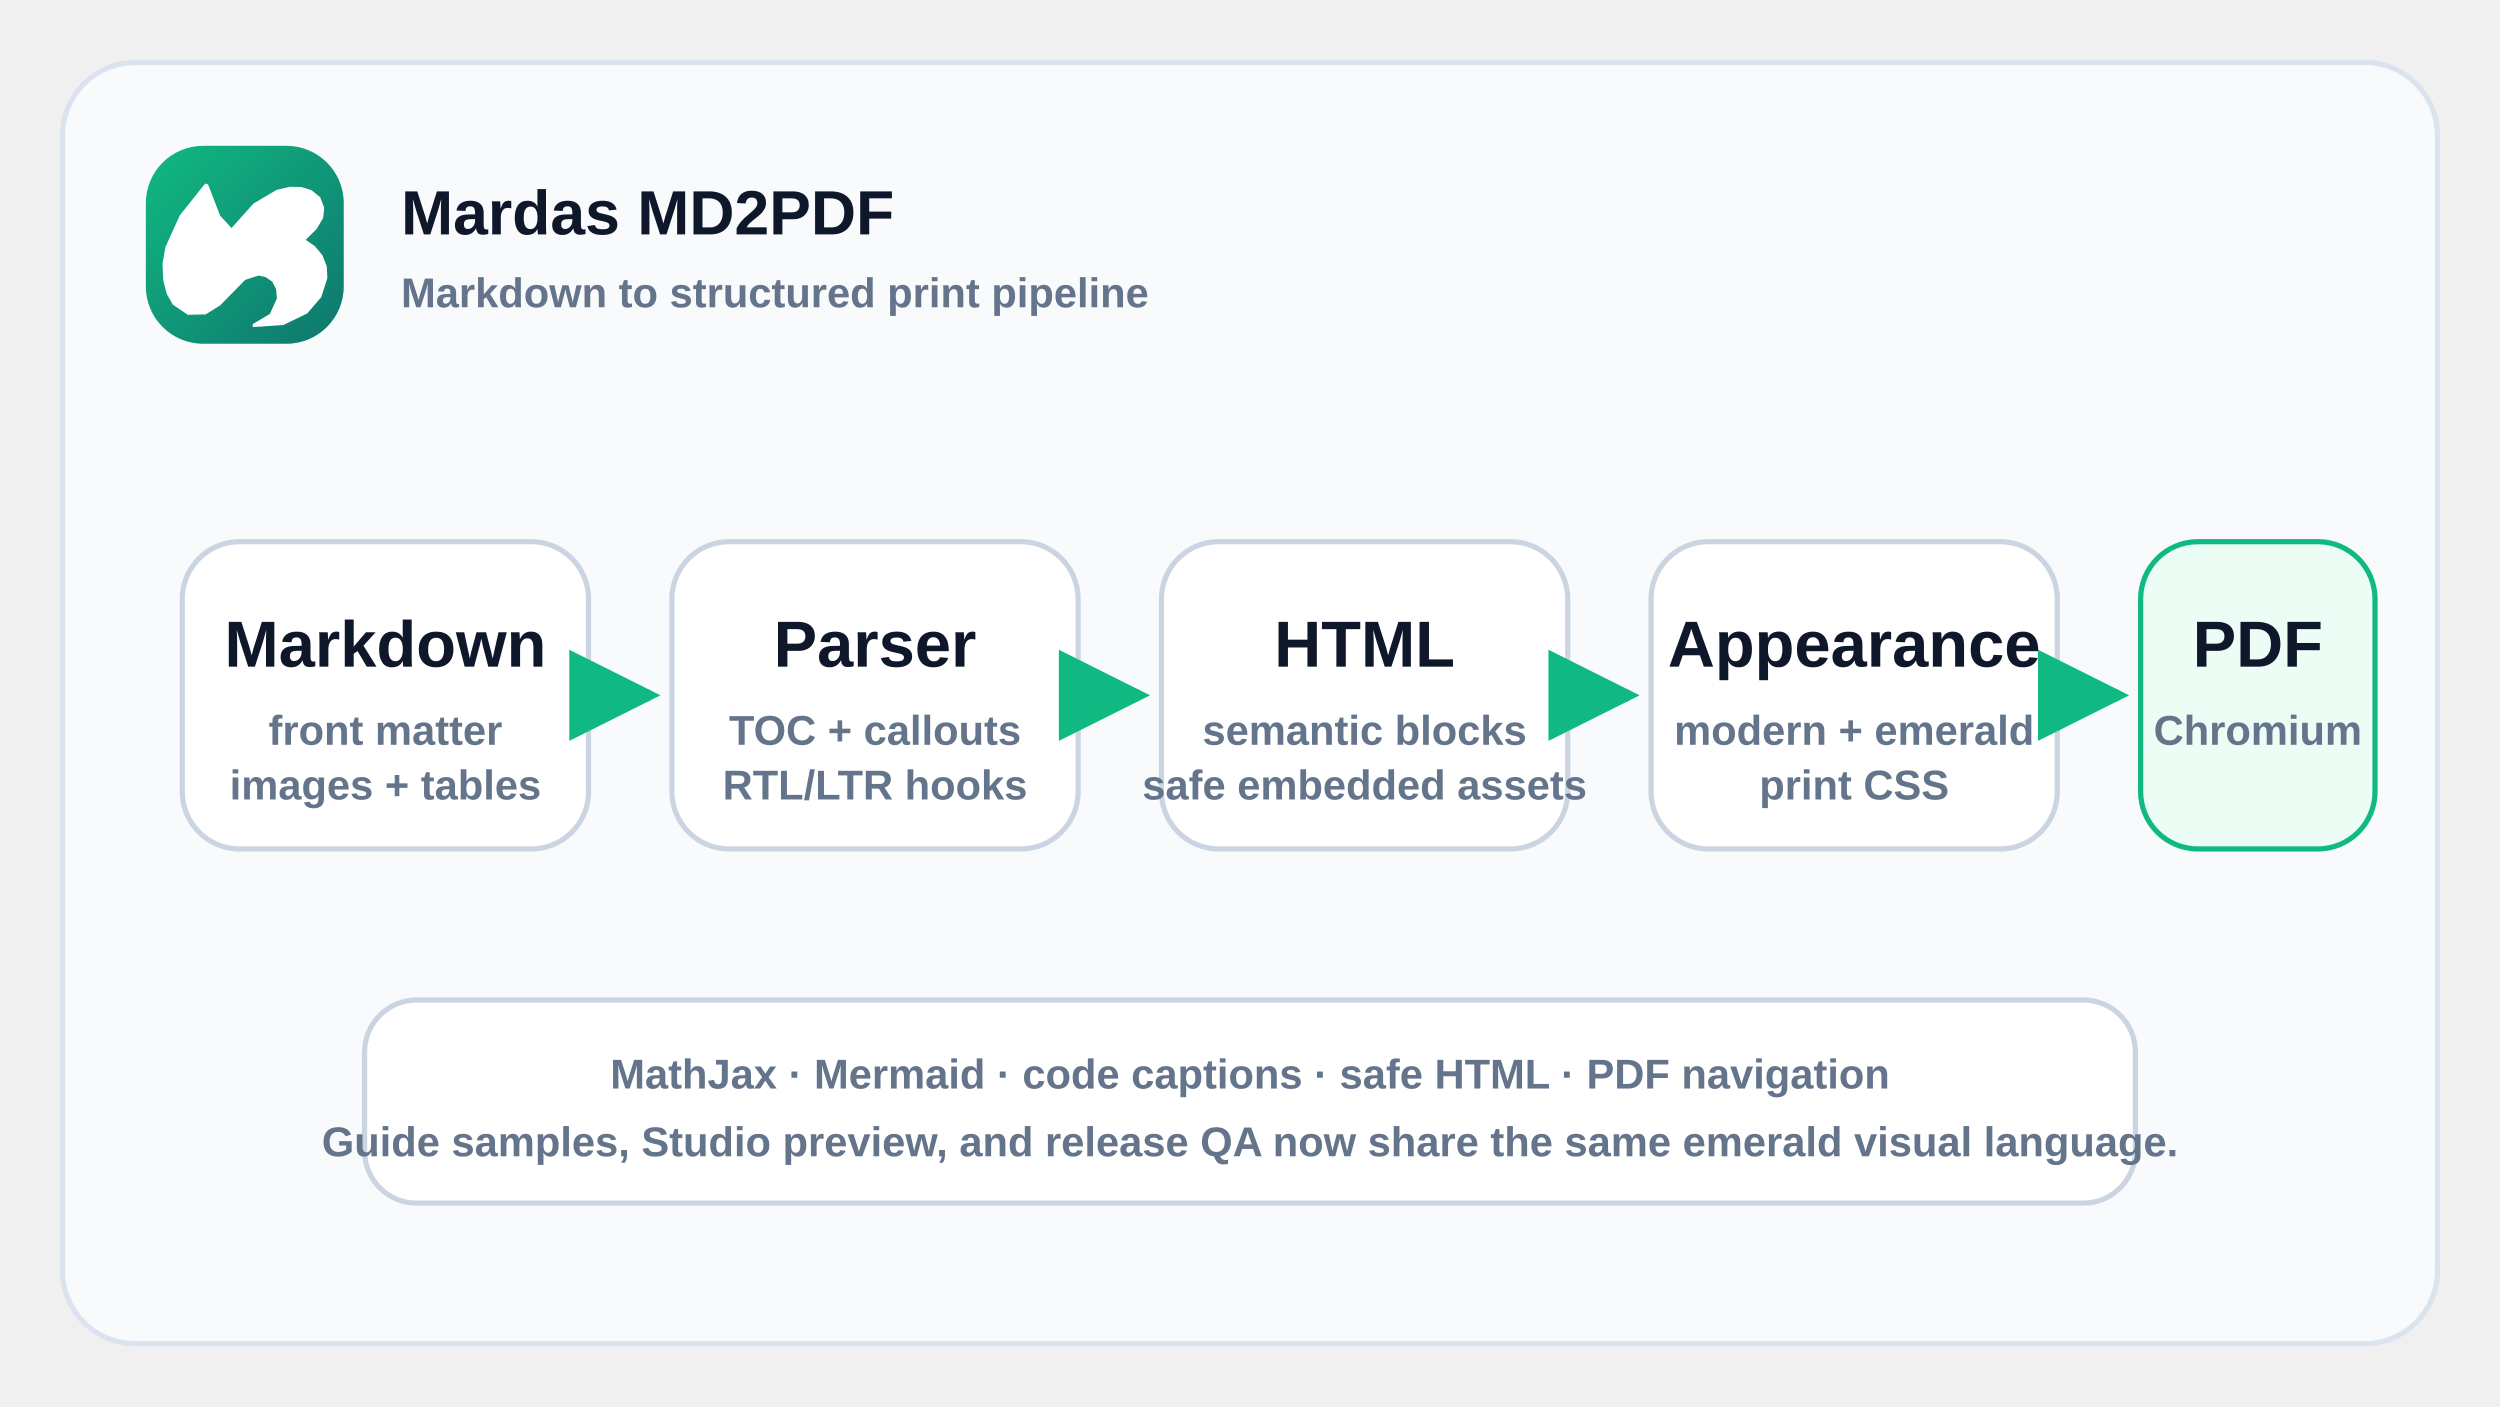
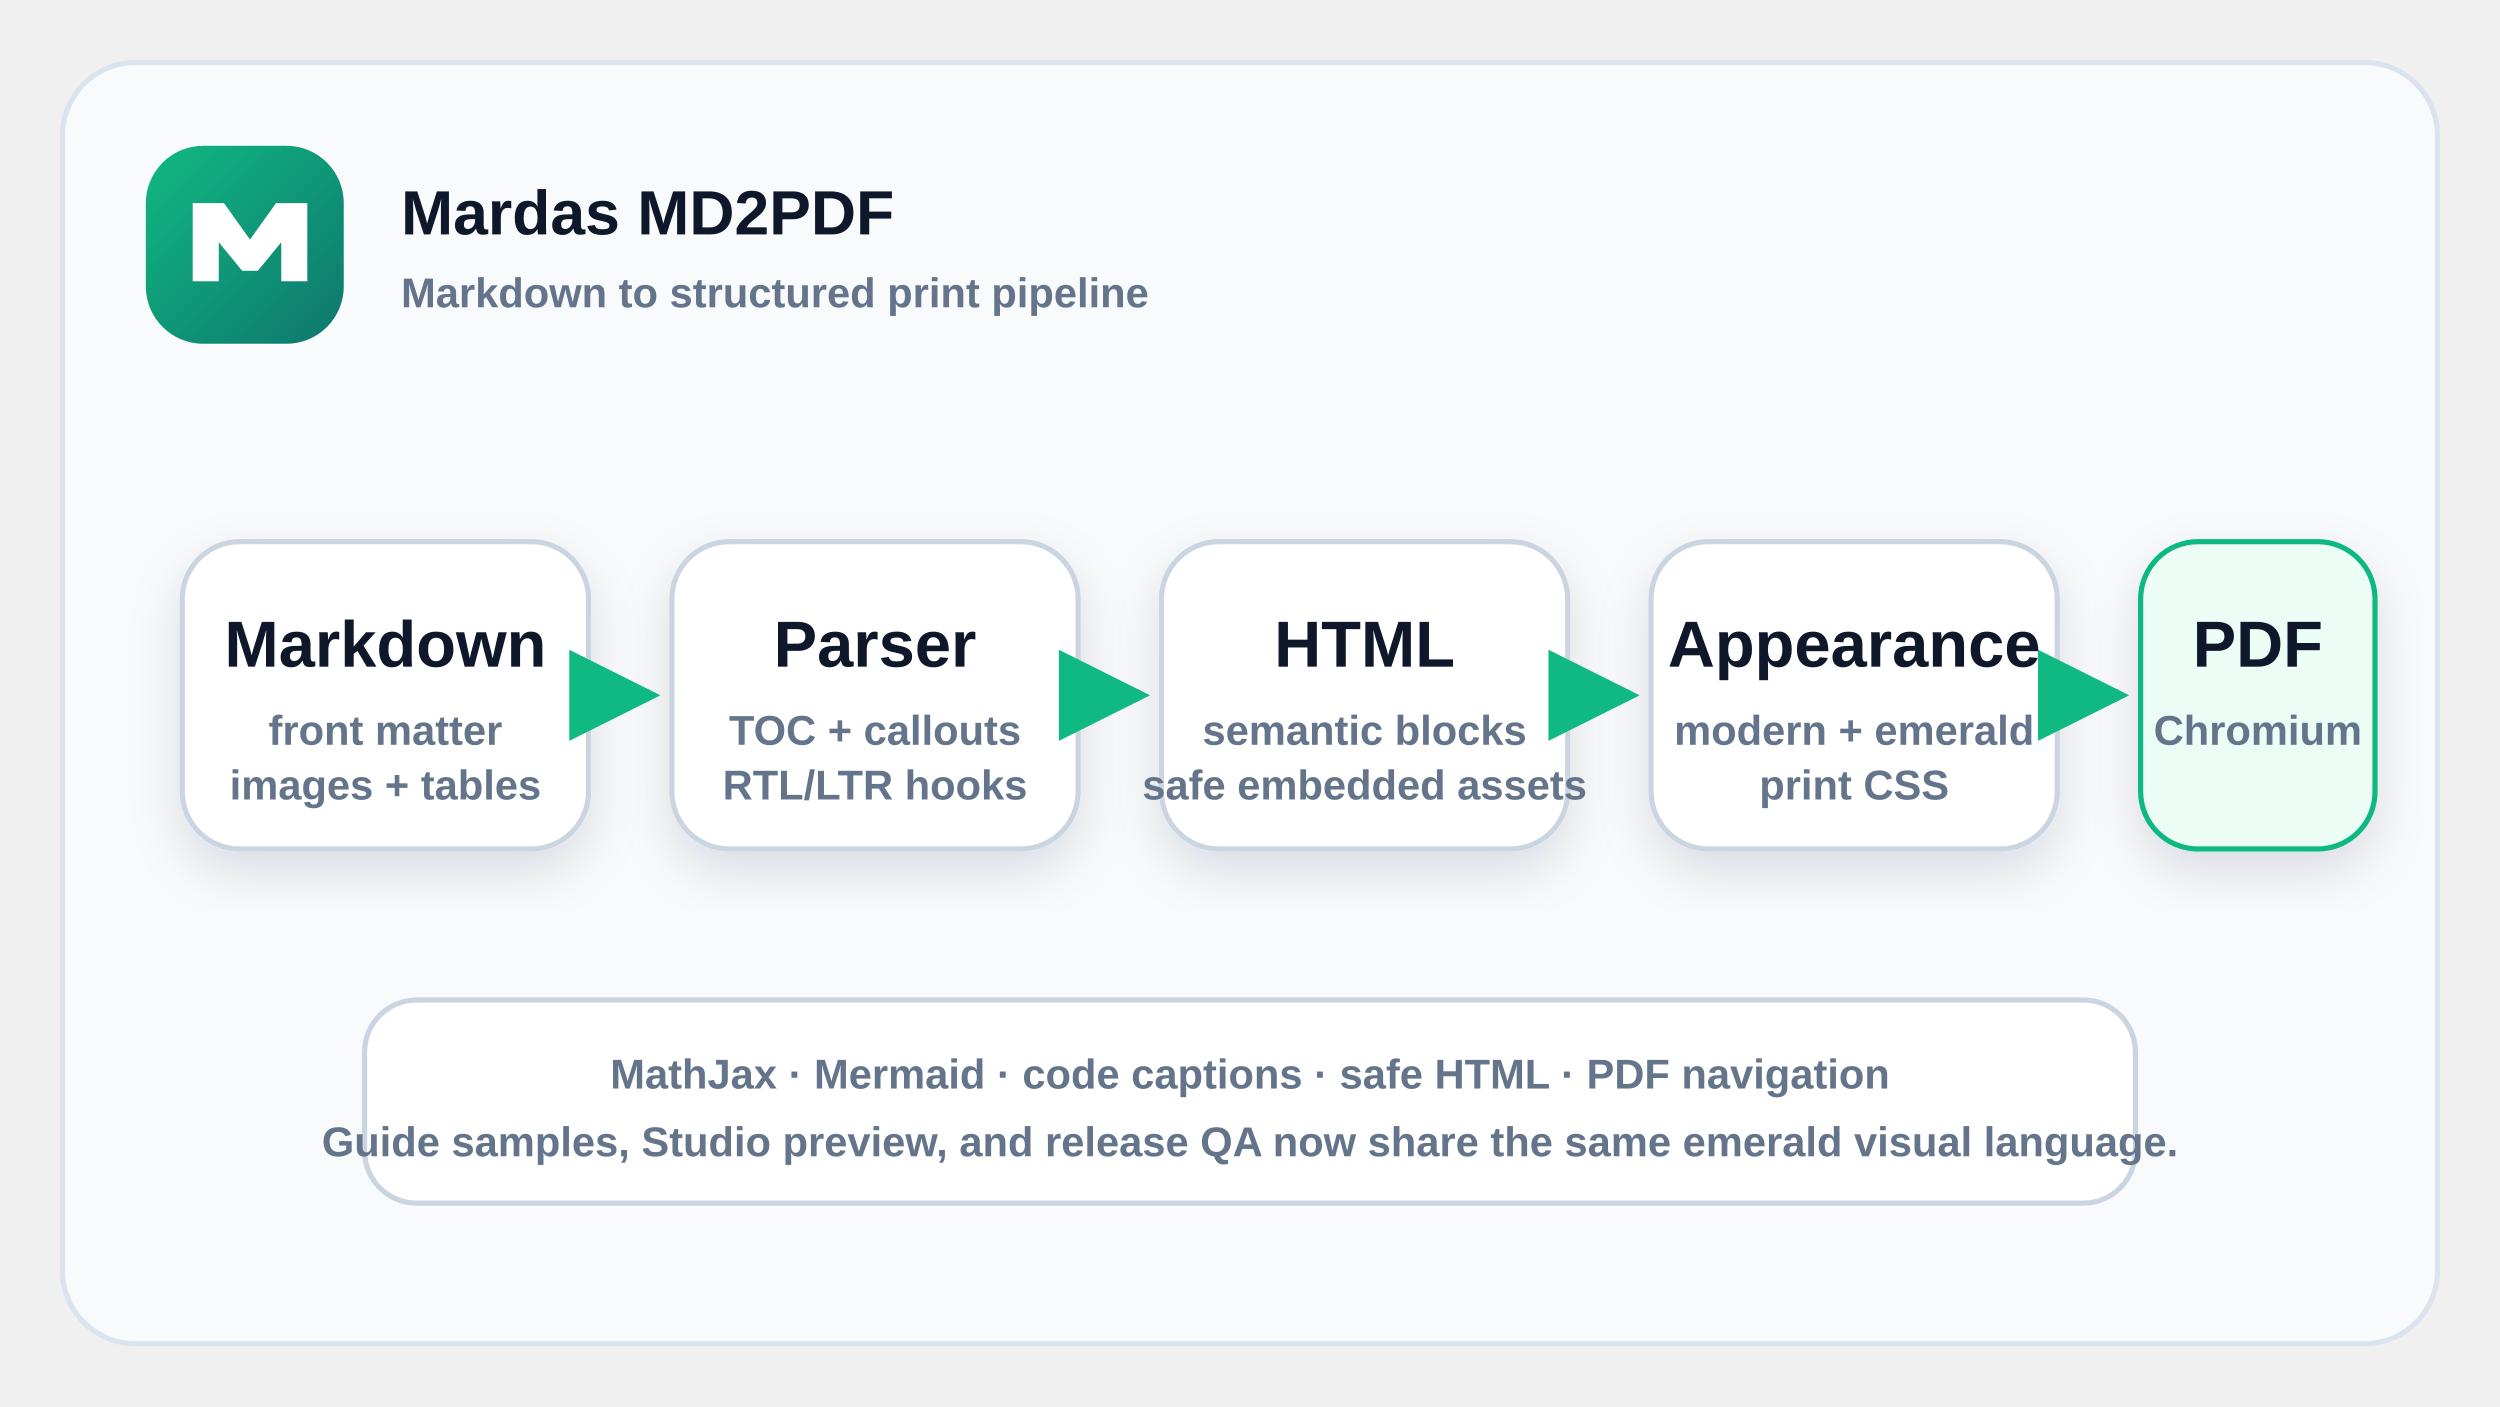
<svg xmlns="http://www.w3.org/2000/svg" width="960" height="540" viewBox="0 0 960 540" role="img" aria-labelledby="title desc">
  <defs>
    <linearGradient id="accent" x1="0" x2="1" y1="0" y2="1">
      <stop offset="0" stop-color="#10b981" />
      <stop offset="1" stop-color="#0f766e" />
    </linearGradient>
+     <filter id="shadow" x="-20%" y="-20%" width="140%" height="140%">
+       <feDropShadow dx="0" dy="8" stdDeviation="10" flood-color="#0f172a" flood-opacity="0.12" />
+     </filter>
    <marker id="arrow" viewBox="0 0 10 10" refX="8.4" refY="5" markerWidth="7" markerHeight="7" orient="auto-start-reverse">
      <path d="M 0 0 L 10 5 L 0 10 z" fill="#10b981" />
    </marker>
    <style>
      .bg{fill:#f8fafc;stroke:#dbe3ef;stroke-width:2}
-       .card{fill:#ffffff;stroke:#cbd5e1;stroke-width:2}
-       .card-accent{fill:#ecfdf5;stroke:#10b981;stroke-width:2}
+       .card{fill:#ffffff;stroke:#cbd5e1;stroke-width:2;filter:url(#shadow)}
+       .card-accent{fill:#ecfdf5;stroke:#10b981;stroke-width:2;filter:url(#shadow)}
      .label{font:700 25px "Segoe UI",Arial,sans-serif;fill:#0f172a;text-anchor:middle}
      .meta{font:600 16px "Segoe UI",Arial,sans-serif;fill:#64748b;text-anchor:middle}
      .meta-start{text-anchor:start}
      .arrow{fill:none;stroke:#10b981;stroke-width:5;stroke-linecap:round;marker-end:url(#arrow)}
+       .dot{fill:url(#accent)}
      .brand{font:800 24px "Segoe UI",Arial,sans-serif;fill:#0f172a}
    </style>
  </defs>
  <rect x="24" y="24" width="912" height="492" rx="28" class="bg" />
  <g transform="translate(56 56)">
    <rect x="0" y="0" width="76" height="76" rx="22" fill="url(#accent)" />
-     <path d="M64.1 38.5 L43.8 64.0 L32.3 89.4 L30.0 102.7 L30.6 115.9 L33.4 126.8 L38.2 135.3 L50.2 143.5 L64.5 143.2 L76.2 135.9 L96.1 115.6 L106.8 112.1 L112.6 113.4 L117.8 117.0 L120.9 123.0 L121.5 130.5 L115.9 142.8 L102.2 150.9 L102.2 153.3 L126.6 151.7 L145.8 142.4 L157.0 129.4 L161.9 114.1 L161.4 104.6 L157.9 95.8 L151.9 88.6 L144.5 83.5 L153.2 75.0 L158.5 66.1 L159.4 57.9 L156.1 49.4 L149.2 43.8 L141.2 41.3 L131.9 41.1 L121.2 43.6 L102.8 54.5 L85.2 74.1 L76.1 64.2 L66.4 39.1 Z" fill="#ffffff" transform="translate(-8 -4) scale(.48)" />
+     <path d="M18 52V22h12l10 14 10-14h12v30H52V37l-9 11h-6l-9-11v15Z" fill="#ffffff" />
    <text x="98" y="34" class="brand">Mardas MD2PDF</text>
    <text x="98" y="62" class="meta meta-start">Markdown to structured print pipeline</text>
  </g>
  <rect x="70" y="208" width="156" height="118" rx="22" class="card" />
  <text x="148" y="256" class="label">Markdown</text>
  <text x="148" y="286" class="meta">front matter</text>
  <text x="148" y="307" class="meta">images + tables</text>
  <rect x="258" y="208" width="156" height="118" rx="22" class="card" />
  <text x="336" y="256" class="label">Parser</text>
  <text x="336" y="286" class="meta">TOC + callouts</text>
  <text x="336" y="307" class="meta">RTL/LTR hooks</text>
  <rect x="446" y="208" width="156" height="118" rx="22" class="card" />
  <text x="524" y="256" class="label">HTML</text>
  <text x="524" y="286" class="meta">semantic blocks</text>
  <text x="524" y="307" class="meta">safe embedded assets</text>
  <rect x="634" y="208" width="156" height="118" rx="22" class="card" />
  <text x="712" y="256" class="label">Appearance</text>
  <text x="712" y="286" class="meta">modern + emerald</text>
  <text x="712" y="307" class="meta">print CSS</text>
  <rect x="822" y="208" width="90" height="118" rx="22" class="card-accent" />
  <text x="867" y="256" class="label">PDF</text>
  <text x="867" y="286" class="meta">Chromium</text>
  <path d="M226 267 H248" class="arrow" />
  <path d="M414 267 H436" class="arrow" />
  <path d="M602 267 H624" class="arrow" />
  <path d="M790 267 H812" class="arrow" />
  <rect x="140" y="384" width="680" height="78" rx="20" fill="#ffffff" stroke="#cbd5e1" stroke-width="2" />
  <text x="480" y="418" class="meta">MathJax · Mermaid · code captions · safe HTML · PDF navigation</text>
  <text x="480" y="444" class="meta">Guide samples, Studio preview, and release QA now share the same emerald visual language.</text>
</svg>
